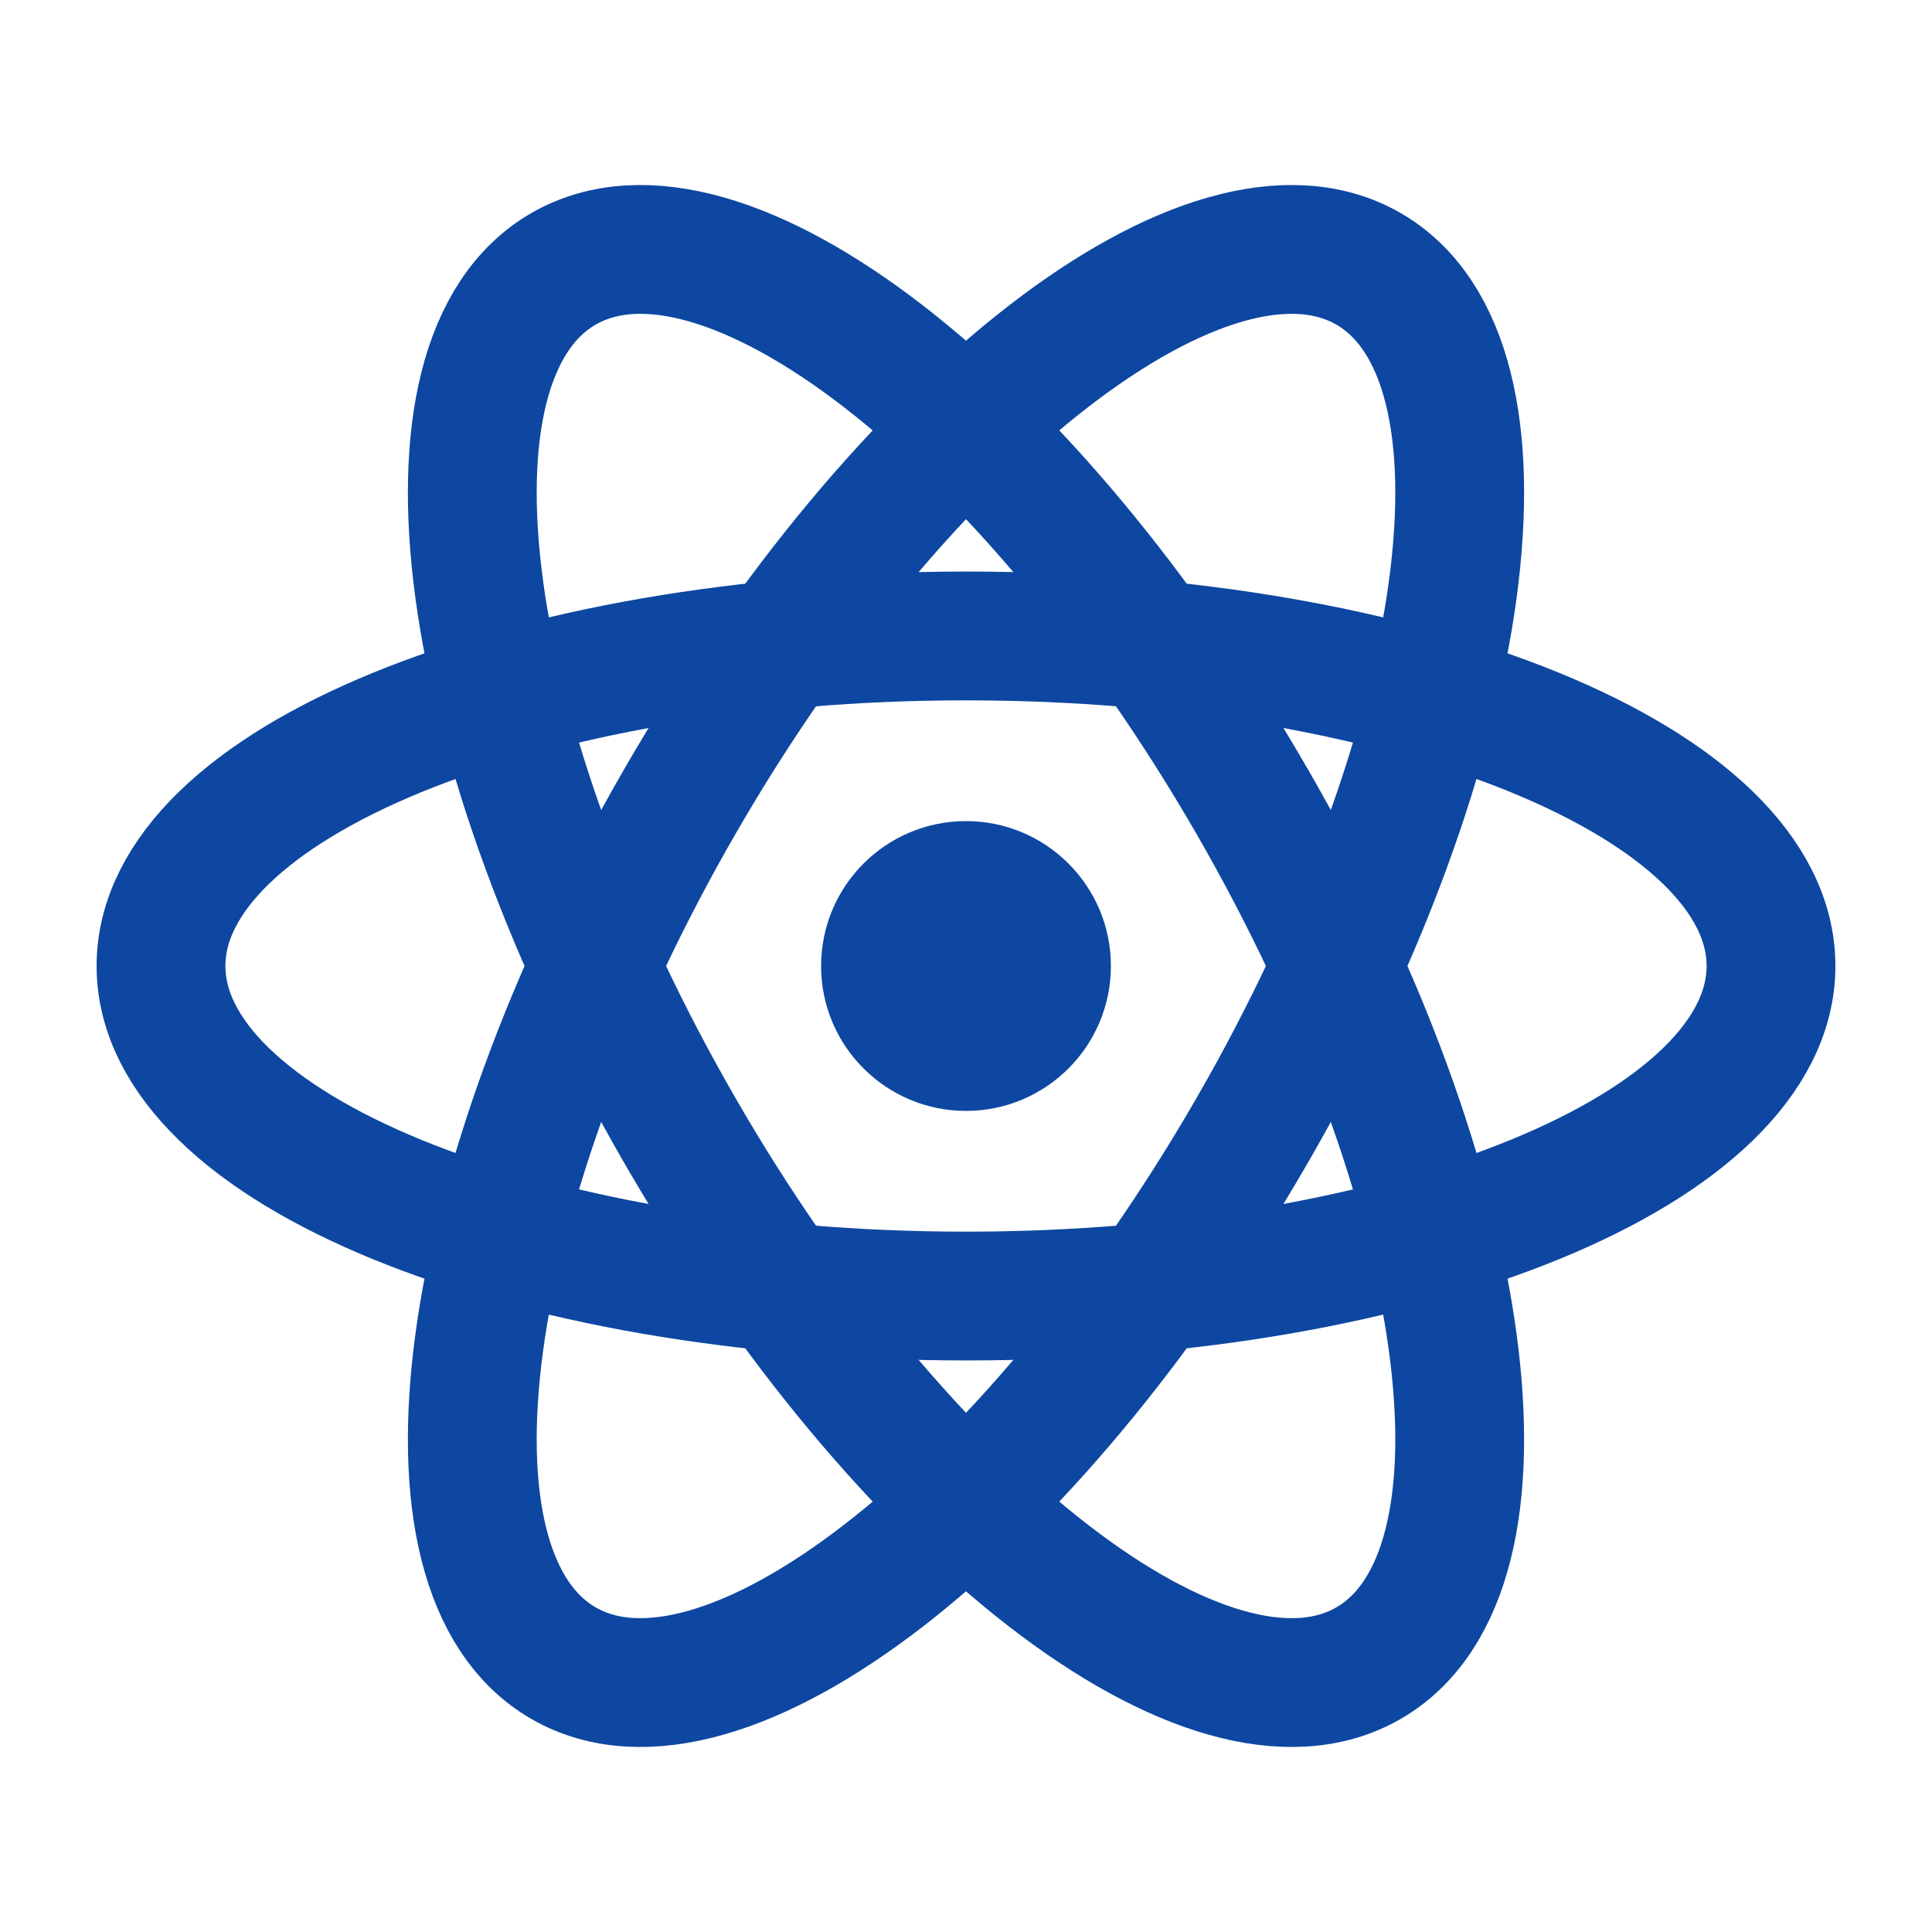
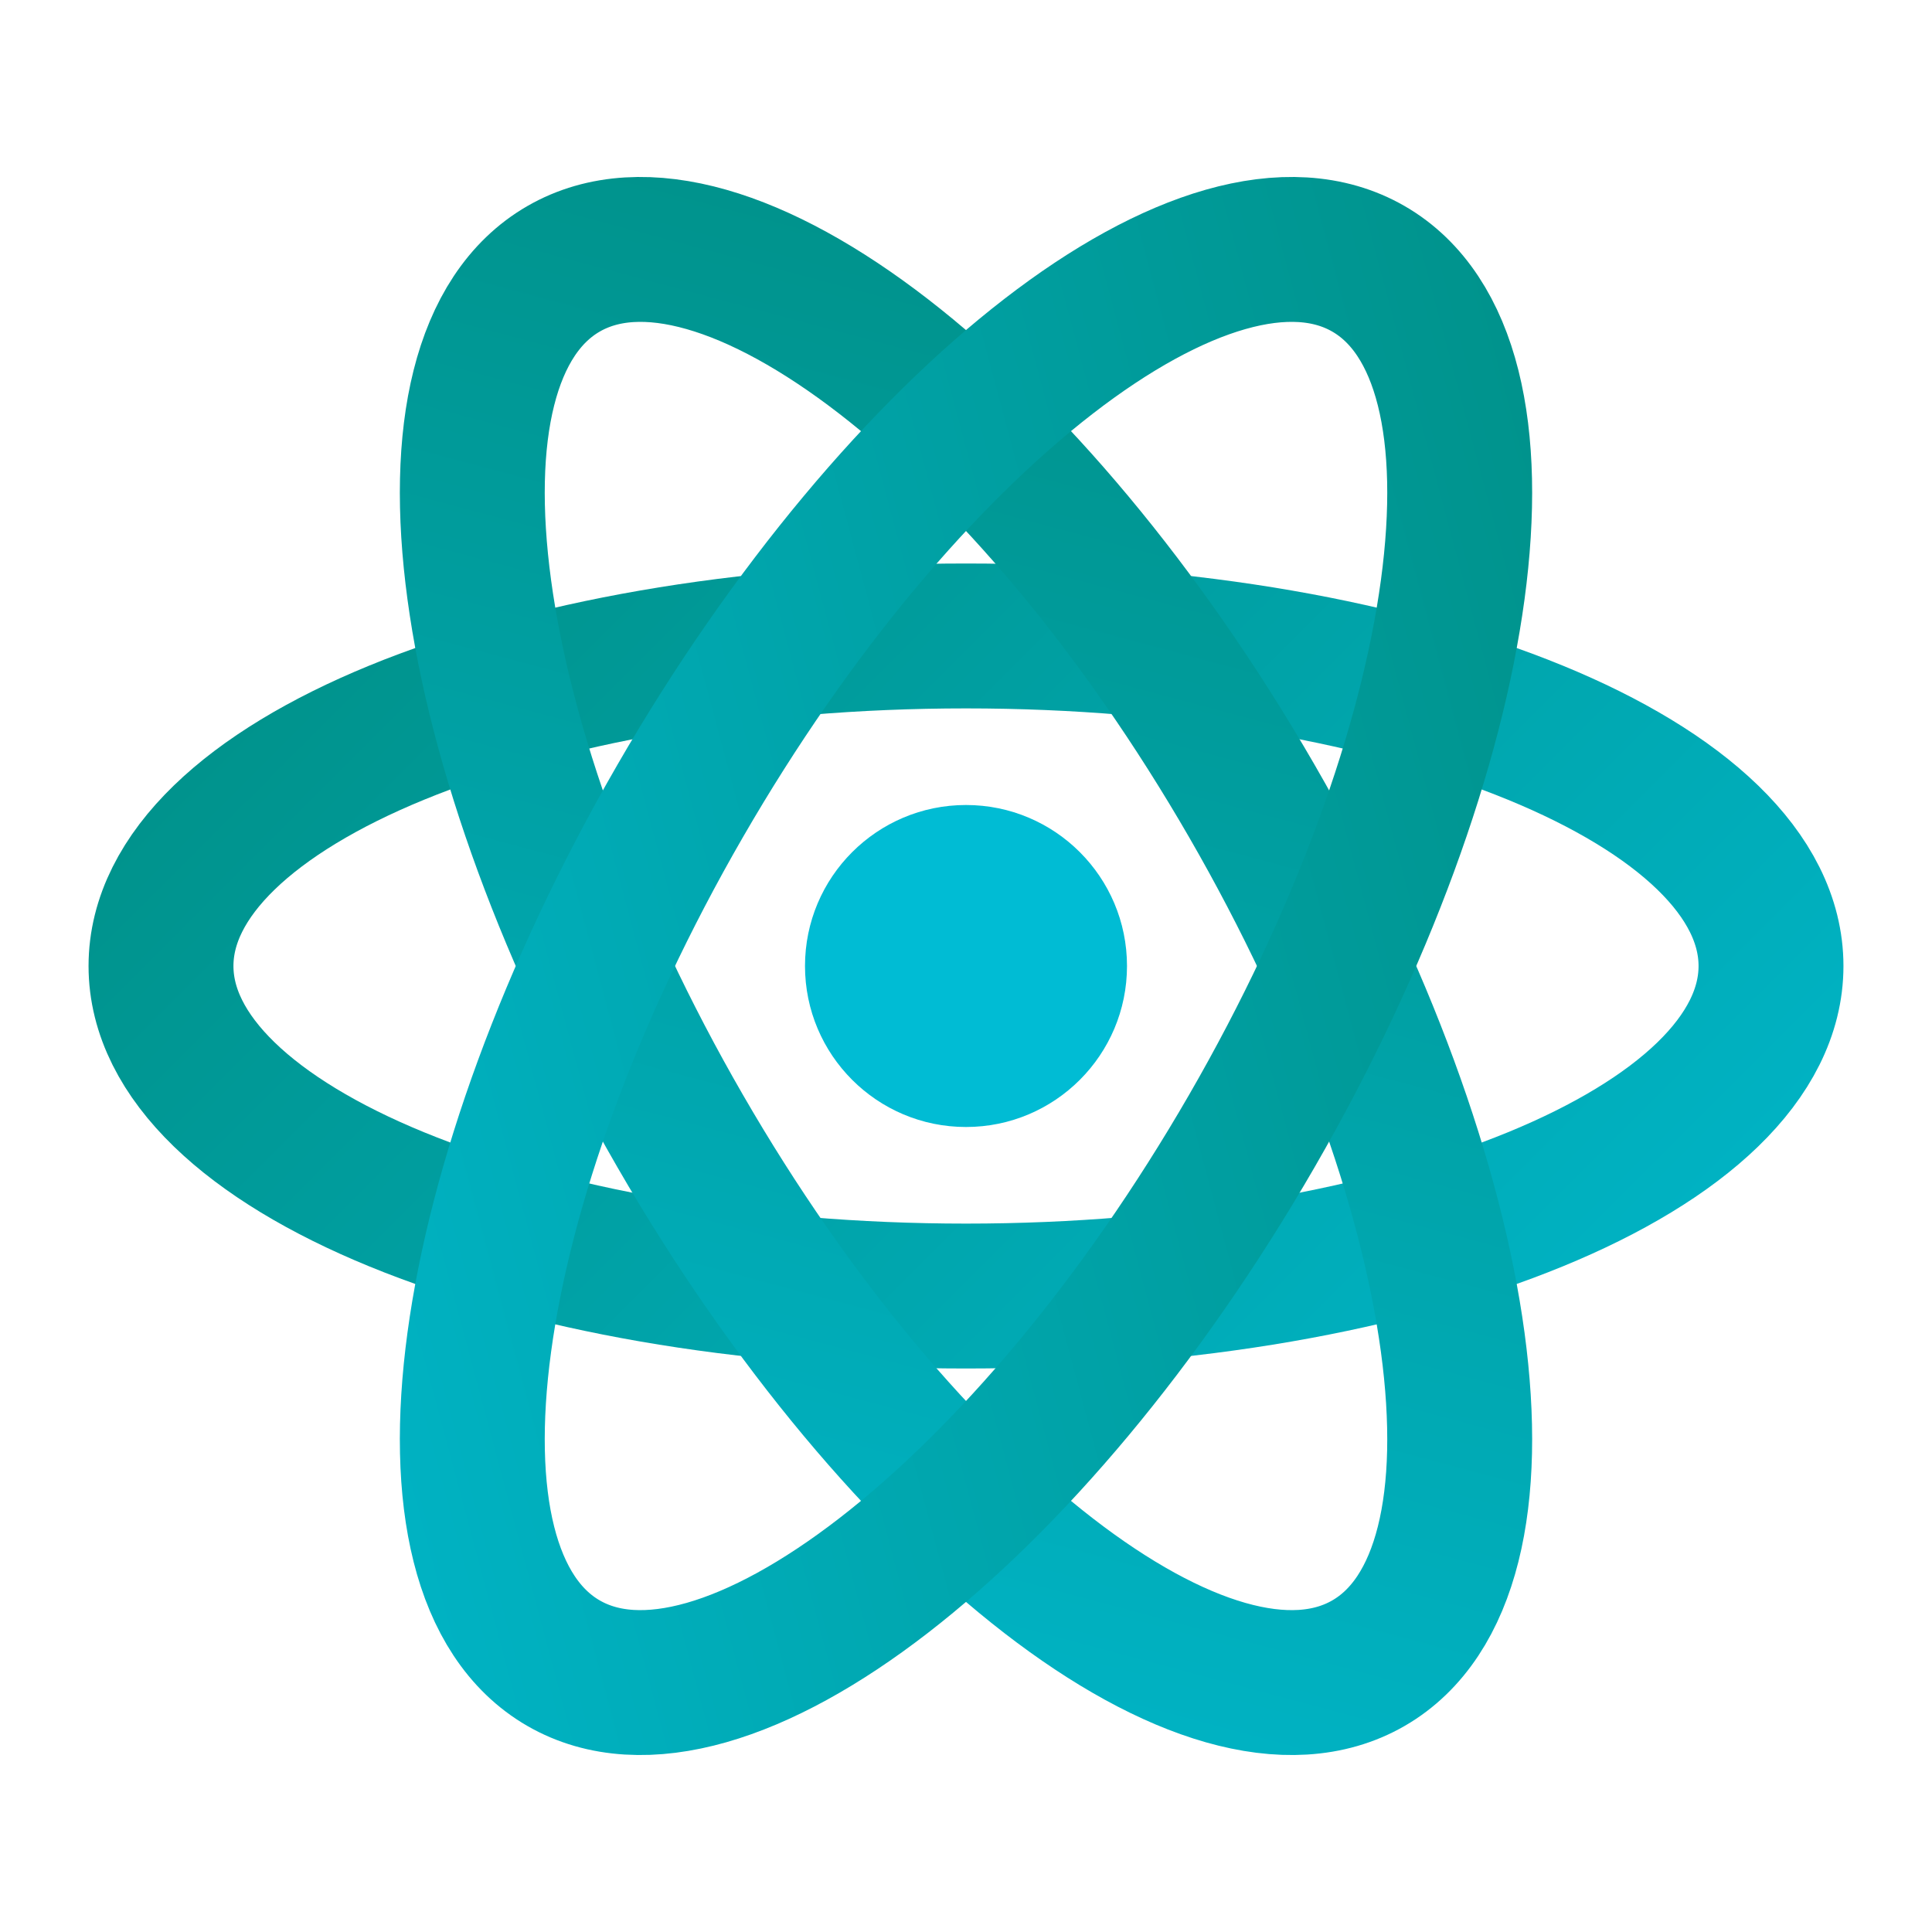
- <svg xmlns="http://www.w3.org/2000/svg" viewBox="0 0 24 24" width="24" height="24" fill="none" stroke="#0D47A1" stroke-width="1.6" stroke-linecap="round" stroke-linejoin="round">
-   <circle cx="12" cy="12" r="1.8" fill="#0D47A1" stroke="none" />
-   <ellipse cx="12" cy="12" rx="10" ry="4.1" transform="rotate(0 12 12)" />
-   <ellipse cx="12" cy="12" rx="10" ry="4.1" transform="rotate(60 12 12)" />
-   <ellipse cx="12" cy="12" rx="10" ry="4.1" transform="rotate(120 12 12)" />
+ <svg xmlns="http://www.w3.org/2000/svg" viewBox="0 0 24 24" width="24" height="24" fill="none" stroke-linecap="round" stroke-linejoin="round">
+   <defs>
+     <linearGradient id="tcg" x1="2" y1="2" x2="22" y2="22" gradientUnits="userSpaceOnUse">
+       <stop offset="0" stop-color="#00897B" />
+       <stop offset="1" stop-color="#00BCD4" />
+     </linearGradient>
+   </defs>
+   <g stroke="url(#tcg)" stroke-width="1.8">
+     <ellipse cx="12" cy="12" rx="10" ry="4.1" transform="rotate(0 12 12)" />
+     <ellipse cx="12" cy="12" rx="10" ry="4.1" transform="rotate(60 12 12)" />
+     <ellipse cx="12" cy="12" rx="10" ry="4.1" transform="rotate(120 12 12)" />
+   </g>
+   <circle cx="12" cy="12" r="2" fill="#00BCD4" />
</svg>
